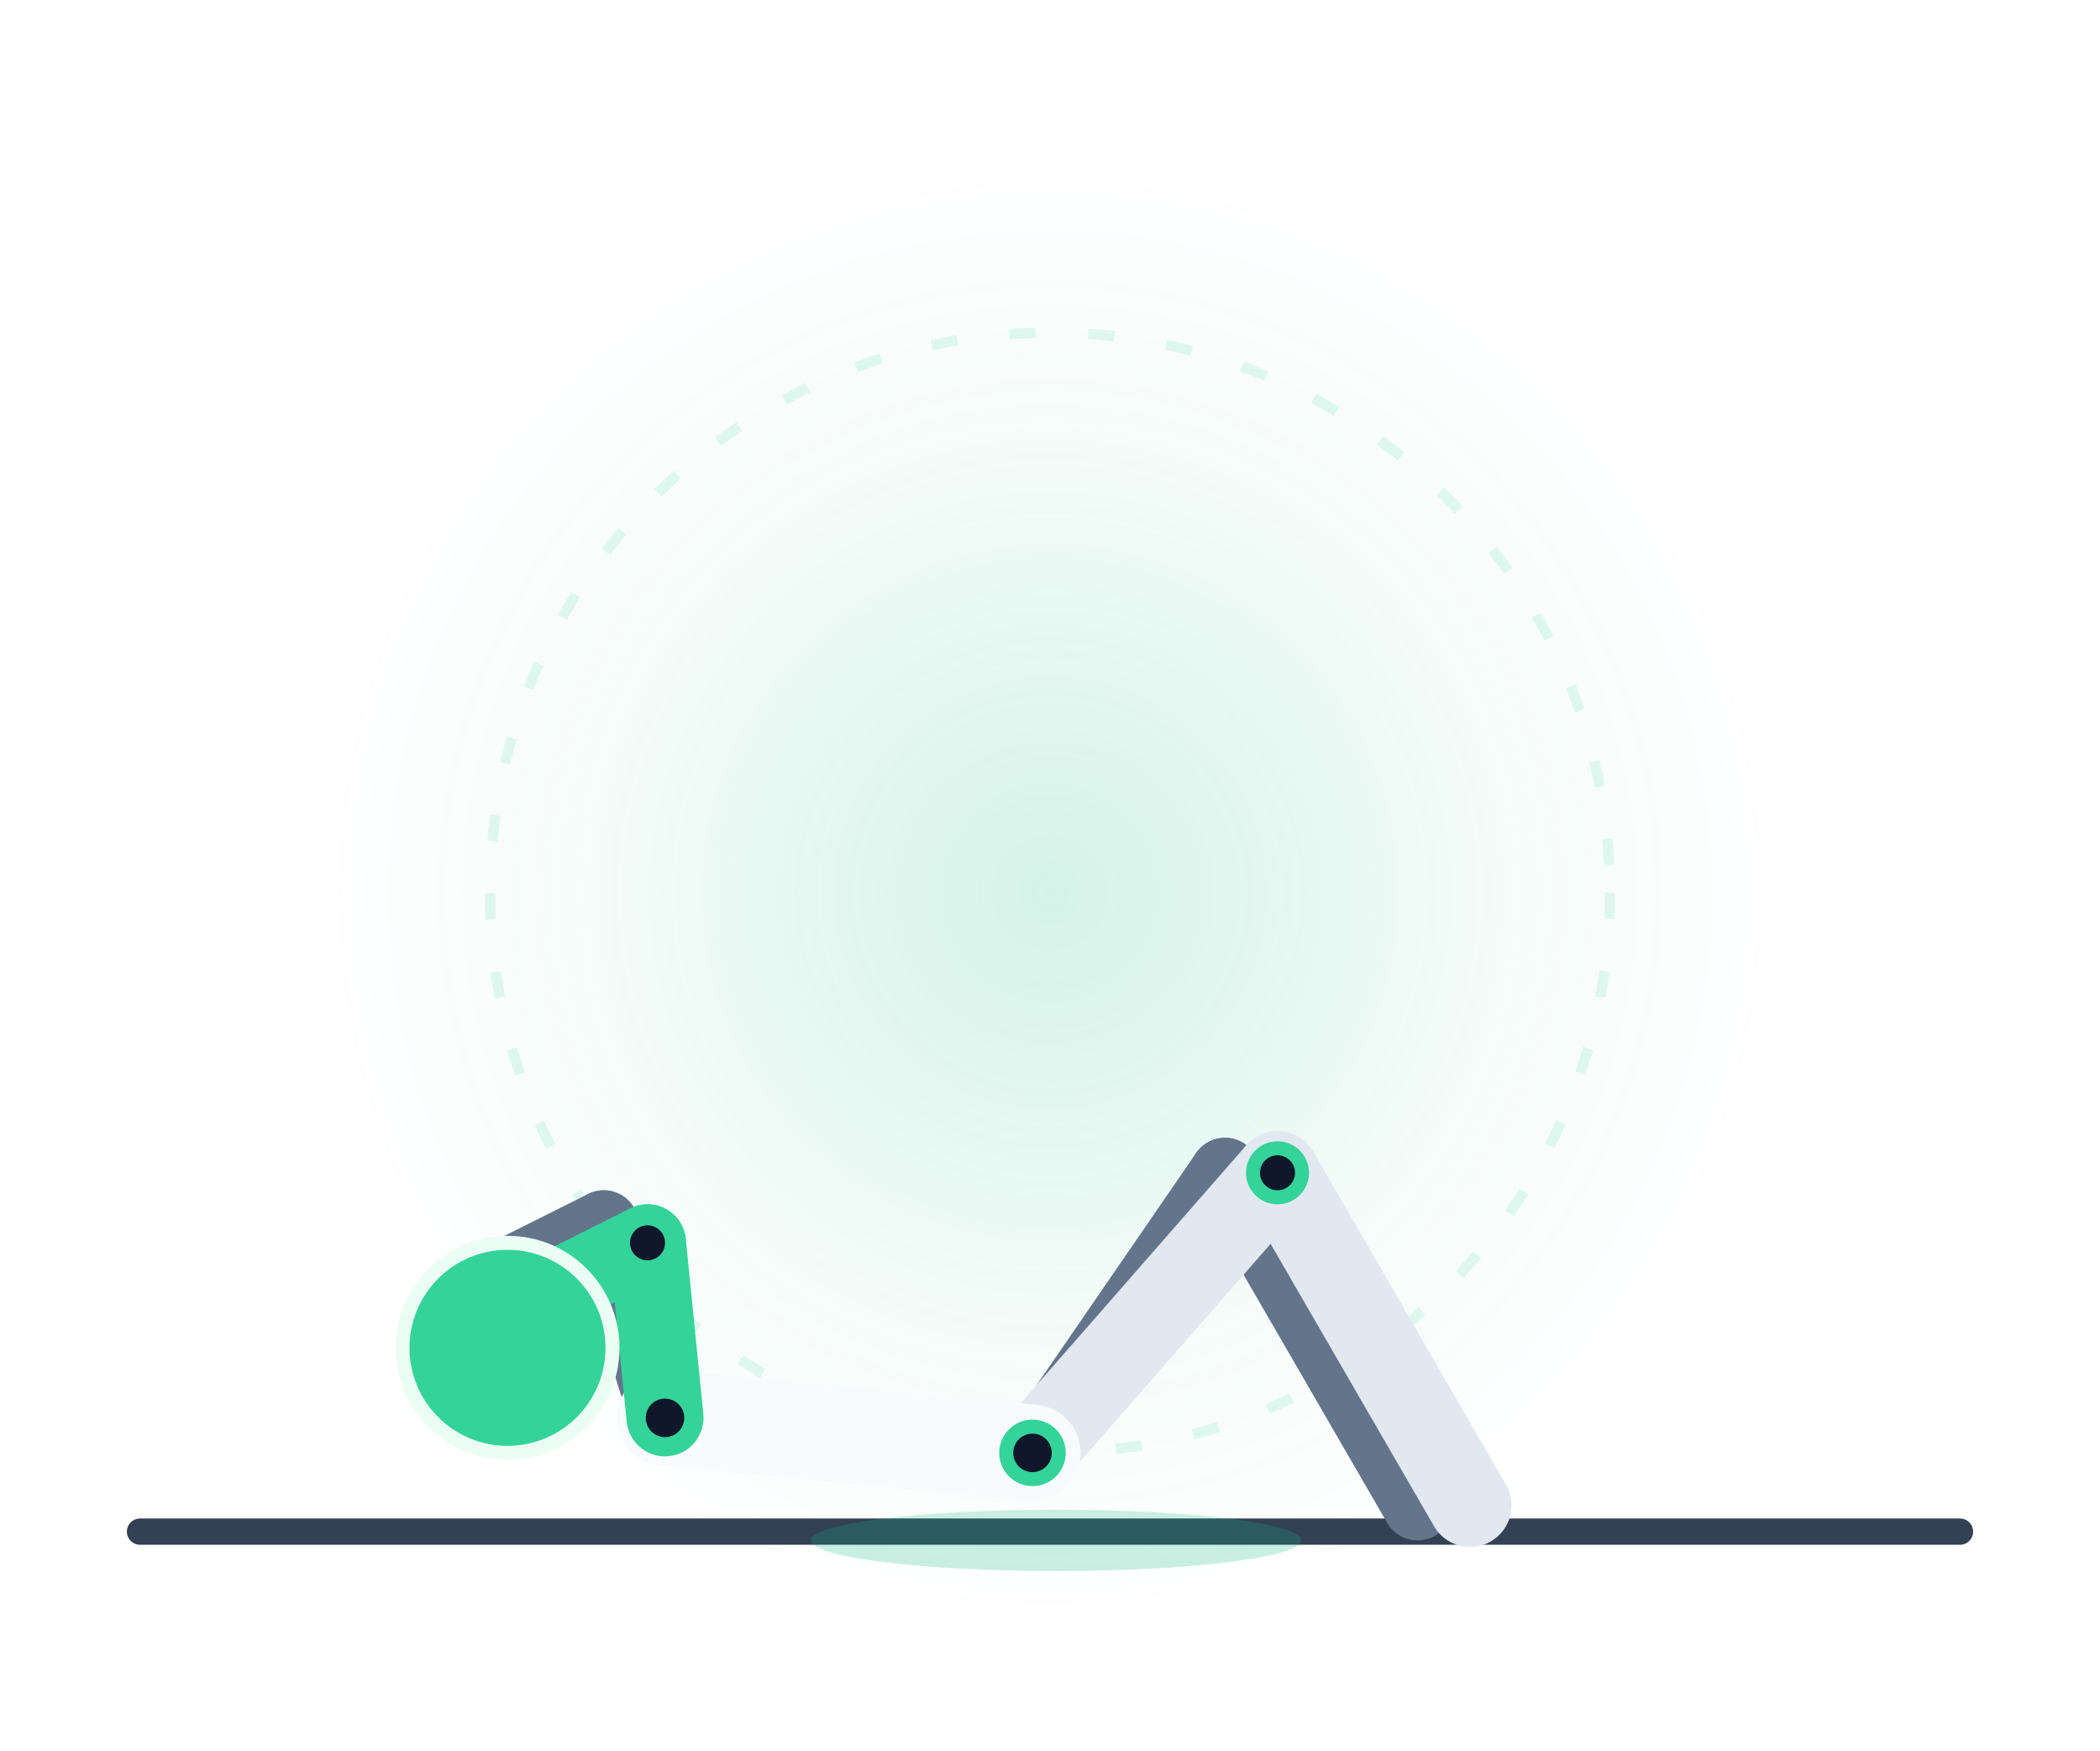
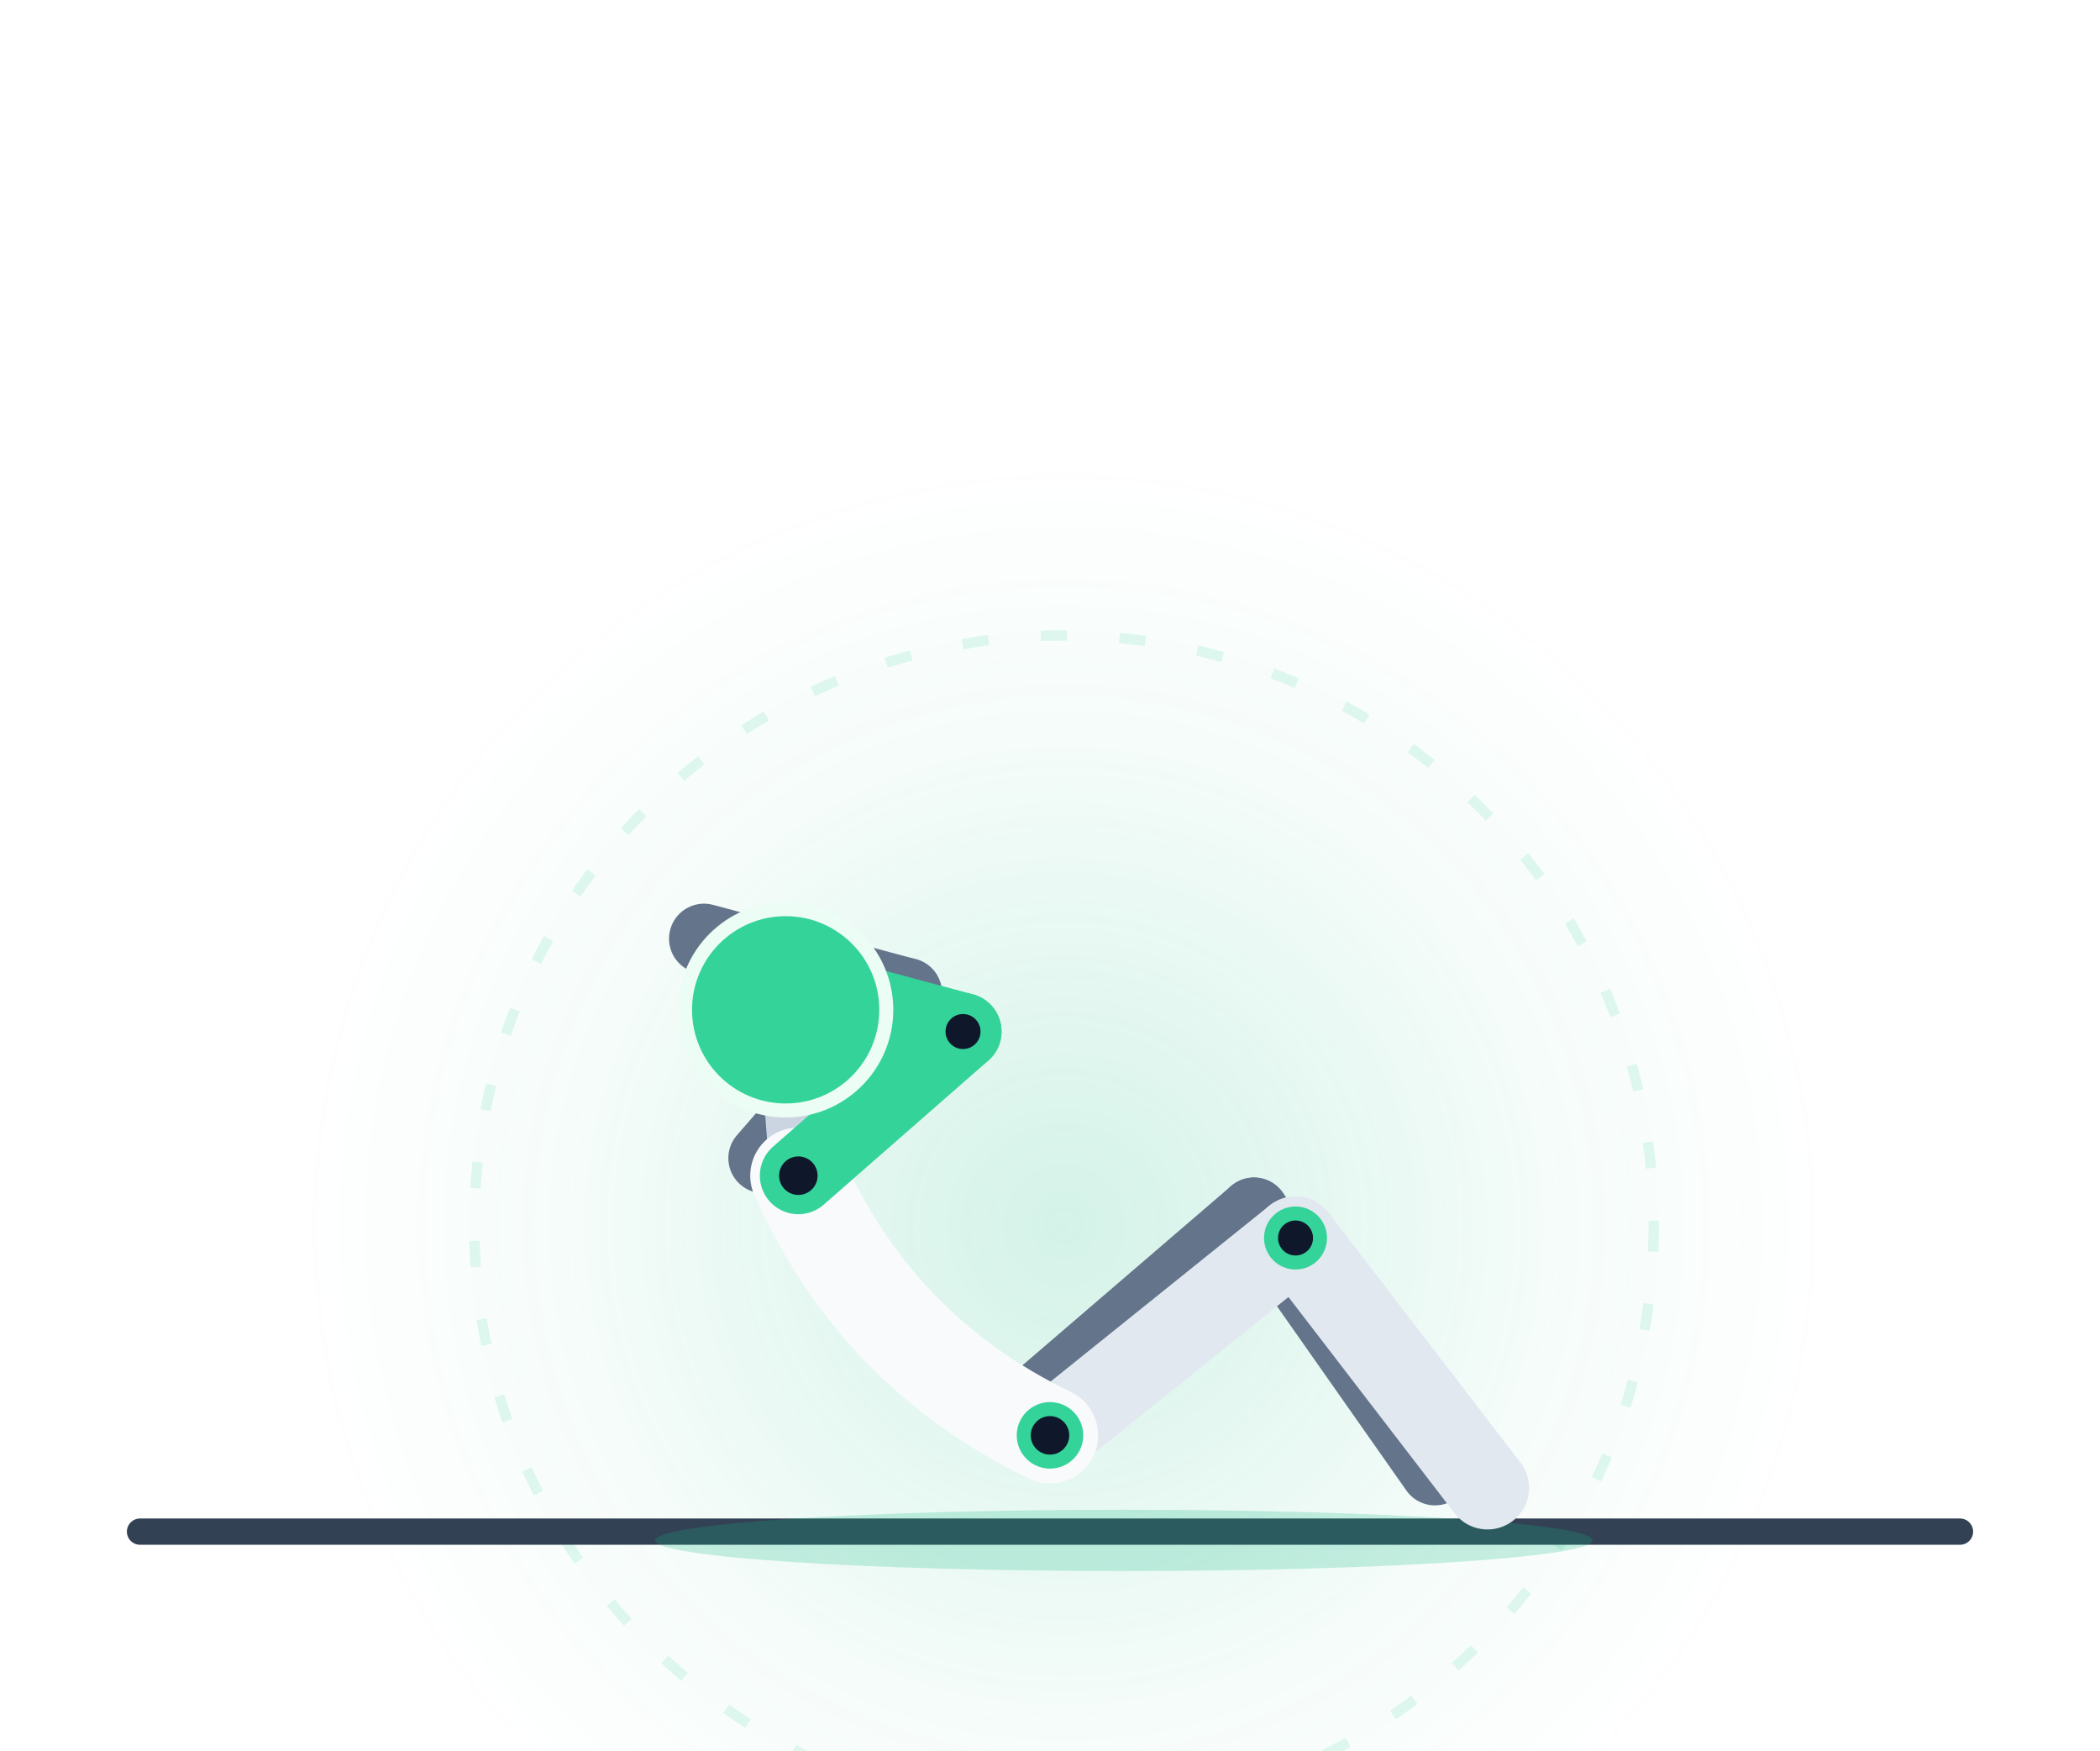
- <svg xmlns="http://www.w3.org/2000/svg" viewBox="0 0 240 200" preserveAspectRatio="xMidYMid meet" class="exercise-svg" role="img" aria-label="crunch_core" data-archetype="crunch_core" data-pose-a="{&quot;head&quot;:[58,154],&quot;shoulder&quot;:[76,162],&quot;hip&quot;:[118,166],&quot;elbow_f&quot;:[74,142],&quot;hand_f&quot;:[62,148],&quot;elbow_b&quot;:[69,140],&quot;hand_b&quot;:[57,146],&quot;knee_f&quot;:[146,134],&quot;foot_f&quot;:[168,172],&quot;knee_b&quot;:[140,134],&quot;foot_b&quot;:[162,172]}" data-pose-b="{&quot;head&quot;:[88,118],&quot;shoulder&quot;:[97,136],&quot;hip&quot;:[118,166],&quot;elbow_f&quot;:[114,122],&quot;hand_f&quot;:[92,118],&quot;elbow_b&quot;:[109,120],&quot;hand_b&quot;:[87,116],&quot;knee_f&quot;:[142,130],&quot;foot_f&quot;:[168,172],&quot;knee_b&quot;:[136,130],&quot;foot_b&quot;:[162,172]}">
+ <svg xmlns="http://www.w3.org/2000/svg" viewBox="0 0 240 200" preserveAspectRatio="xMidYMid meet" class="exercise-svg" role="img" aria-label="Crunch Core" data-archetype="crunch_core" data-bones="{&quot;lumbar&quot;:22.0,&quot;thoracic&quot;:22.0,&quot;neck&quot;:19.0,&quot;uarm&quot;:25.0,&quot;farm&quot;:24.0,&quot;thigh&quot;:36.0,&quot;shin&quot;:36.0,&quot;back_dx&quot;:-4.0,&quot;back_dy&quot;:-2.0}" data-pose-a="{&quot;hip_x&quot;:120,&quot;hip_y&quot;:164,&quot;lumbar&quot;:-174,&quot;thoracic&quot;:-168,&quot;neck&quot;:-152,&quot;uarm_f&quot;:-88,&quot;farm_f&quot;:-192,&quot;uarm_b&quot;:-94,&quot;farm_b&quot;:-192,&quot;thigh_f&quot;:-38.78,&quot;shin_f&quot;:52.46,&quot;thigh_b&quot;:-40.66,&quot;shin_b&quot;:54.91}" data-pose-b="{&quot;hip_x&quot;:120,&quot;hip_y&quot;:164,&quot;lumbar&quot;:-152,&quot;thoracic&quot;:-108,&quot;neck&quot;:-88,&quot;uarm_f&quot;:-36,&quot;farm_f&quot;:-162,&quot;uarm_b&quot;:-44,&quot;farm_b&quot;:-162,&quot;thigh_f&quot;:-38.78,&quot;shin_f&quot;:52.46,&quot;thigh_b&quot;:-40.66,&quot;shin_b&quot;:54.91}" data-equipment="body_only">
  <defs>
    <radialGradient id="glow-crunch_core" cx="50%" cy="50%" r="50%">
      <stop offset="0%" stop-color="#10b981" stop-opacity="0.18" />
      <stop offset="65%" stop-color="#10b981" stop-opacity="0.04" />
      <stop offset="100%" stop-color="#10b981" stop-opacity="0" />
    </radialGradient>
  </defs>
-   <circle class="js-aura" cx="120" cy="102" r="82" fill="url(#glow-crunch_core)" />
-   <circle class="js-ring" cx="120" cy="102" r="64" fill="none" stroke="#34d399" stroke-opacity="0.14" stroke-width="1.2" stroke-dasharray="3 6" />
+   <circle class="js-aura" cx="121.6" cy="140.0" r="87.20" fill="url(#glow-crunch_core)" />
+   <circle class="js-ring" cx="121.6" cy="140.0" r="67.40" fill="none" stroke="#34d399" stroke-opacity="0.14" stroke-width="1.2" stroke-dasharray="3 6" />
  <line x1="16" y1="175" x2="224" y2="175" stroke="#334155" stroke-width="3" stroke-linecap="round" />
-   <ellipse class="js-shadow" cx="120.7" cy="176" rx="28" ry="3.5" fill="#10b981" fill-opacity="0.22" />
+   <ellipse class="js-shadow" cx="128.44" cy="176" rx="53.56" ry="3.5" fill="#10b981" fill-opacity="0.22" />
  <g stroke="#64748b" stroke-width="8" stroke-linecap="round">
-     <line class="js-thigh-b" x1="118" y1="166" x2="140" y2="134" />
-     <line class="js-shin-b" x1="140" y1="134" x2="162" y2="172" />
-     <line class="js-uarm-b" x1="76" y1="162" x2="69" y2="140" />
-     <line class="js-farm-b" x1="69" y1="140" x2="57" y2="146" />
+     <line class="js-thigh-b" x1="116.00" y1="162.00" x2="143.31" y2="138.54" />
+     <line class="js-shin-b" x1="143.31" y1="138.54" x2="164.00" y2="168.00" />
+     <line class="js-uarm-b" x1="87.24" y1="132.33" x2="103.65" y2="113.46" />
+     <line class="js-farm-b" x1="103.65" y1="113.46" x2="80.46" y2="107.25" />
  </g>
  <g stroke="#e2e8f0" stroke-width="9.5" stroke-linecap="round">
-     <line class="js-thigh-f" x1="118" y1="166" x2="146" y2="134" />
-     <line class="js-shin-f" x1="146" y1="134" x2="168" y2="172" />
+     <line class="js-thigh-f" x1="120.00" y1="164.00" x2="148.06" y2="141.45" />
+     <line class="js-shin-f" x1="148.06" y1="141.45" x2="170.00" y2="170.00" />
  </g>
-   <line class="js-torso" x1="76" y1="162" x2="118" y2="166" stroke="#f8fafc" stroke-width="11" stroke-linecap="round" />
+   <line class="js-neck" x1="91.24" y1="134.33" x2="89.79" y2="115.38" stroke="#cbd5e1" stroke-width="6.5" stroke-linecap="round" />
+   <path class="js-torso" d="M 120.00 164.00 Q 100.19 154.42 91.24 134.33" fill="none" stroke="#f8fafc" stroke-width="11" stroke-linecap="round" stroke-linejoin="round" />
  <g stroke="#34d399" stroke-width="8.8" stroke-linecap="round">
-     <line class="js-uarm-f" x1="76" y1="162" x2="74" y2="142" />
-     <line class="js-farm-f" x1="74" y1="142" x2="62" y2="148" />
+     <line class="js-uarm-f" x1="91.24" y1="134.33" x2="110.06" y2="117.86" />
+     <line class="js-farm-f" x1="110.06" y1="117.86" x2="86.87" y2="111.65" />
  </g>
  <g fill="#0f172a" stroke="#34d399" stroke-width="1.6">
-     <circle class="js-j-shoulder" cx="76" cy="162" r="3" />
-     <circle class="js-j-hip" cx="118" cy="166" r="3" />
-     <circle class="js-j-knee" cx="146" cy="134" r="2.8" />
-     <circle class="js-j-elbow" cx="74" cy="142" r="2.8" />
+     <circle class="js-j-shoulder" cx="91.24" cy="134.33" r="3" />
+     <circle class="js-j-hip" cx="120.00" cy="164.00" r="3" />
+     <circle class="js-j-knee" cx="148.06" cy="141.45" r="2.8" />
+     <circle class="js-j-elbow" cx="110.06" cy="117.86" r="2.8" />
  </g>
-   <circle class="js-head" cx="58" cy="154" r="12" fill="#34d399" stroke="#ecfdf5" stroke-width="1.6" />
+   <circle class="js-head" cx="89.79" cy="115.38" r="11.5" fill="#34d399" stroke="#ecfdf5" stroke-width="1.6" />
</svg>
